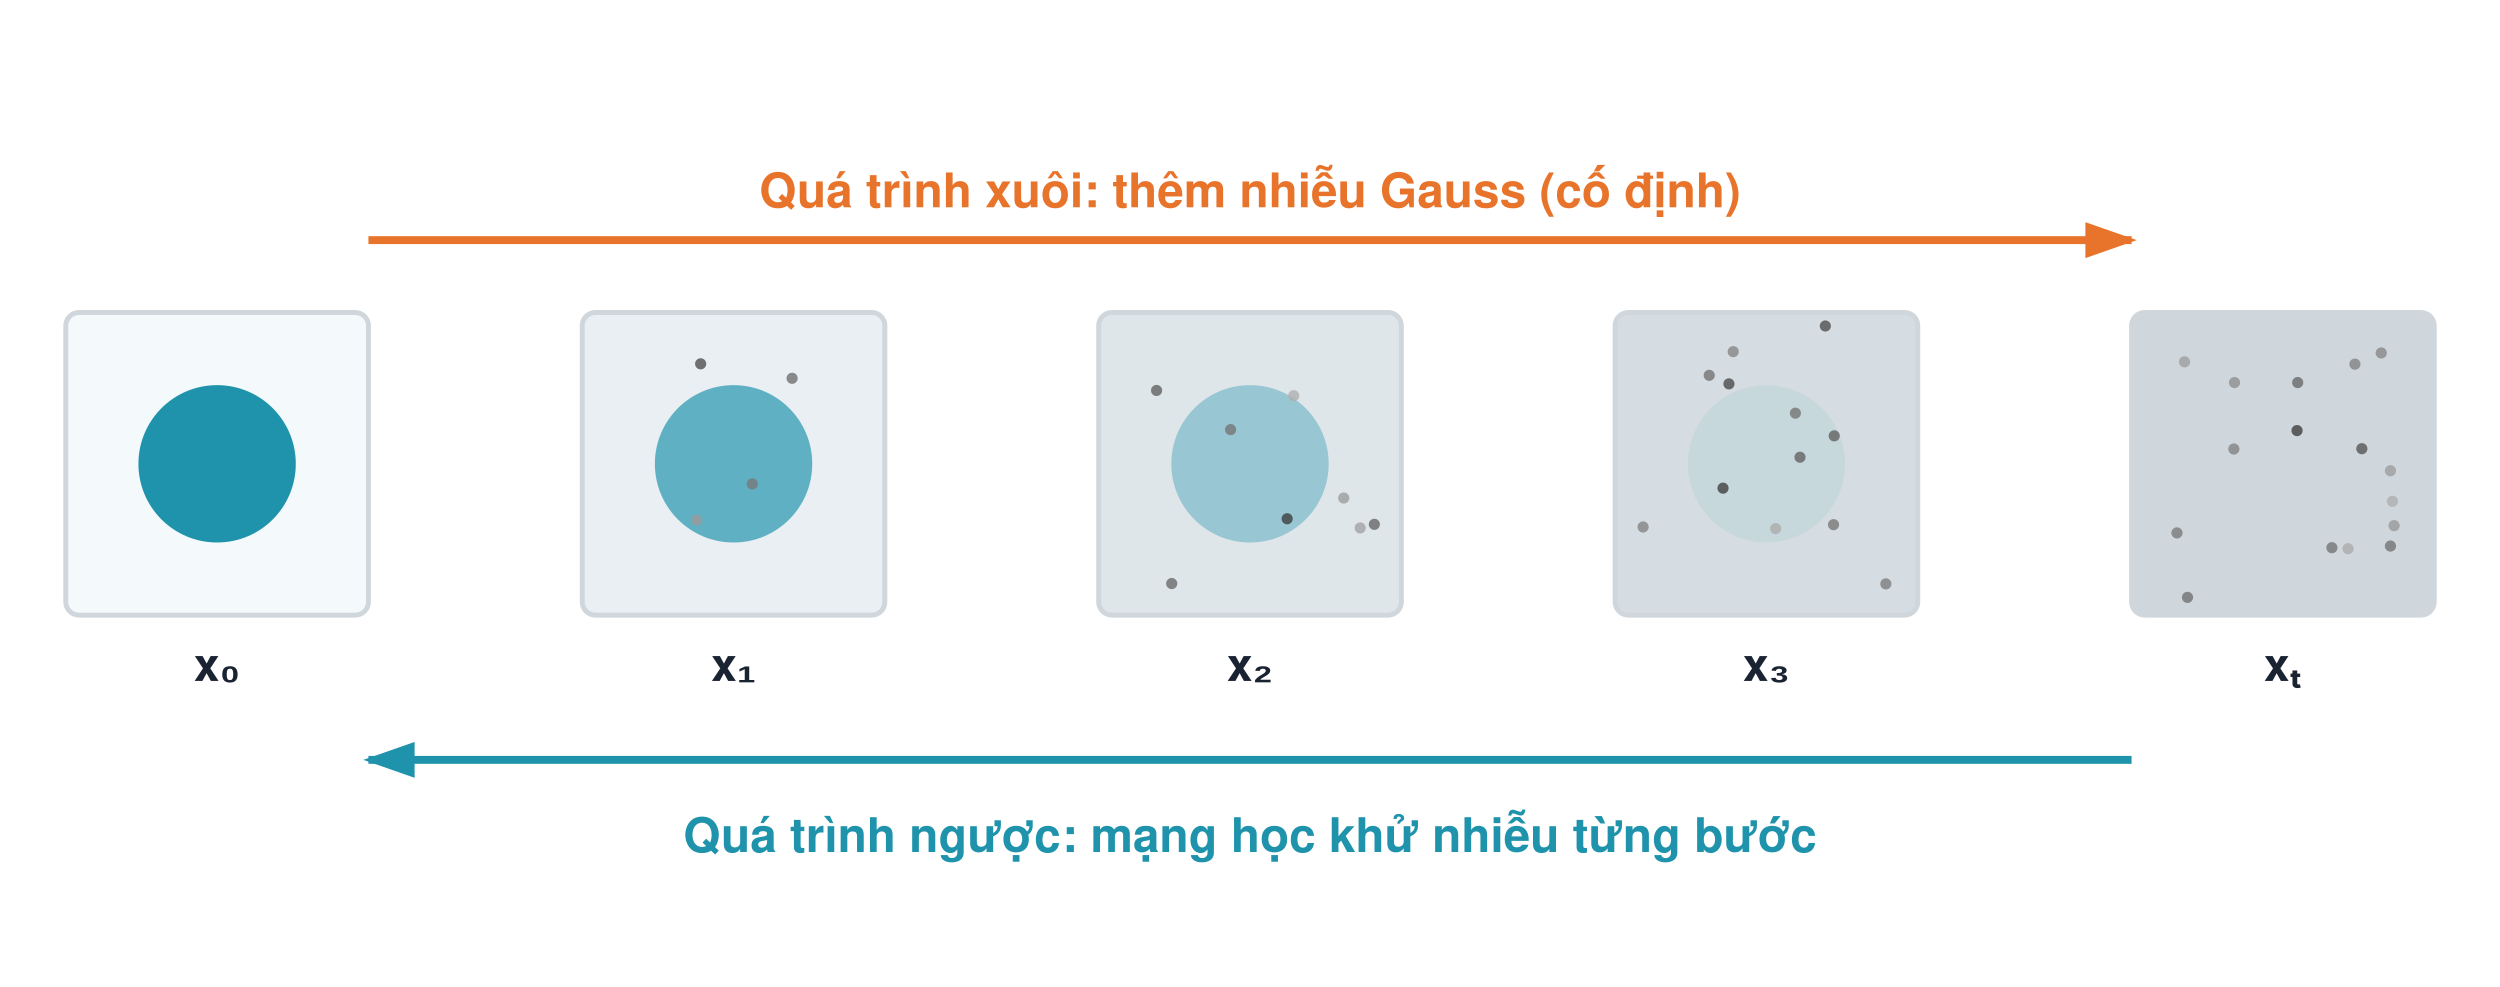
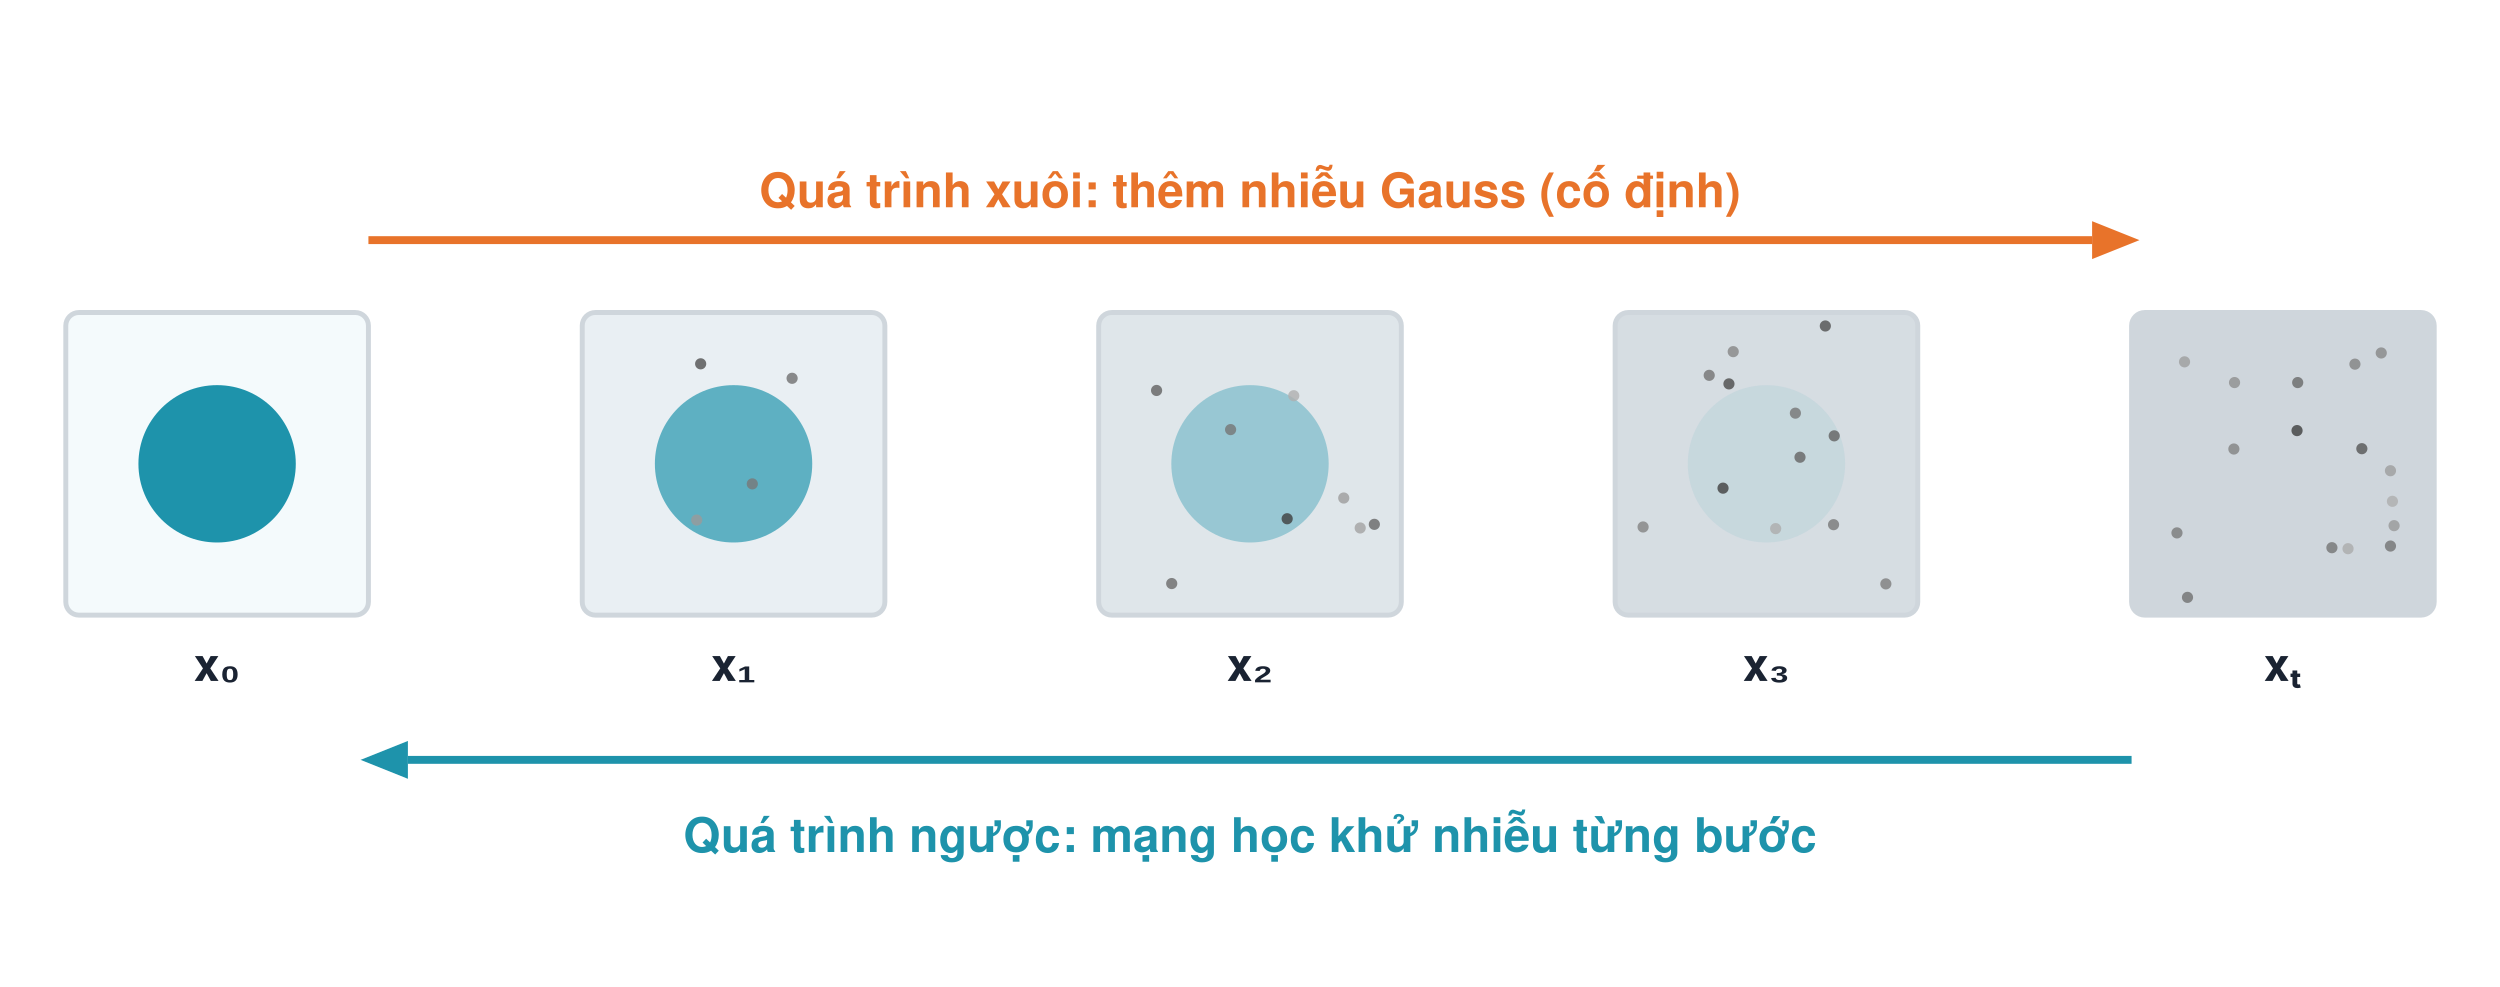
<svg xmlns="http://www.w3.org/2000/svg" viewBox="0 0 760 300" font-family="-apple-system, BlinkMacSystemFont, 'Segoe UI', Helvetica, Arial, sans-serif">
  <defs>
-     <marker id="arr" viewBox="0 0 10 10" markerWidth="6.5" markerHeight="6.5" refX="9" refY="5" orient="auto" markerUnits="strokeWidth">
-       <path d="M0,1.5 L10,5 L0,8.5 Z" fill="#1a2332" />
+     <marker id="arr" viewBox="0 0 10 10" markerWidth="6" markerHeight="6" refX="0" refY="5" orient="auto" markerUnits="strokeWidth">
+       <path d="M0,1 L10,5 L0,9 Z" fill="#1a2332" />
    </marker>
-     <marker id="arr-o" viewBox="0 0 10 10" markerWidth="6.5" markerHeight="6.5" refX="9" refY="5" orient="auto" markerUnits="strokeWidth">
-       <path d="M0,1.5 L10,5 L0,8.5 Z" fill="#e8732a" />
+     <marker id="arr-o" viewBox="0 0 10 10" markerWidth="6" markerHeight="6" refX="0" refY="5" orient="auto" markerUnits="strokeWidth">
+       <path d="M0,1 L10,5 L0,9 Z" fill="#e8732a" />
    </marker>
-     <marker id="arr-b" viewBox="0 0 10 10" markerWidth="6.5" markerHeight="6.5" refX="9" refY="5" orient="auto" markerUnits="strokeWidth">
-       <path d="M0,1.5 L10,5 L0,8.5 Z" fill="#1E93AB" />
+     <marker id="arr-b" viewBox="0 0 10 10" markerWidth="6" markerHeight="6" refX="0" refY="5" orient="auto" markerUnits="strokeWidth">
+       <path d="M0,1 L10,5 L0,9 Z" fill="#1E93AB" />
    </marker>
  </defs>
  <rect x="20.0" y="95" width="92" height="92" rx="4" fill="rgb(244,250,252)" stroke="#cfd6dc" stroke-width="1.5" />
  <circle cx="66.0" cy="141.0" r="23.92" fill="#1E93AB" opacity="1.00" />
  <text x="66.0" y="207" text-anchor="middle" font-size="14" font-weight="600" fill="#1a2332">x₀</text>
  <rect x="177.0" y="95" width="92" height="92" rx="4" fill="rgb(233,239,243)" stroke="#cfd6dc" stroke-width="1.5" />
  <circle cx="223.0" cy="141.0" r="23.92" fill="#1E93AB" opacity="0.68" />
  <circle cx="213.0" cy="110.6" r="1.7" fill="rgb(80,80,80)" opacity="0.8" />
  <circle cx="240.8" cy="115.0" r="1.7" fill="rgb(111,111,111)" opacity="0.8" />
  <circle cx="228.7" cy="147.1" r="1.7" fill="rgb(120,120,120)" opacity="0.8" />
  <circle cx="211.8" cy="158.1" r="1.7" fill="rgb(154,154,154)" opacity="0.8" />
  <text x="223.0" y="207" text-anchor="middle" font-size="14" font-weight="600" fill="#1a2332">x₁</text>
  <rect x="334.0" y="95" width="92" height="92" rx="4" fill="rgb(223,230,234)" stroke="#cfd6dc" stroke-width="1.5" />
  <circle cx="380.0" cy="141.0" r="23.92" fill="#1E93AB" opacity="0.37" />
  <circle cx="356.2" cy="177.4" r="1.7" fill="rgb(106,106,106)" opacity="0.8" />
  <circle cx="393.3" cy="120.3" r="1.7" fill="rgb(175,175,175)" opacity="0.8" />
  <circle cx="374.1" cy="130.6" r="1.7" fill="rgb(117,117,117)" opacity="0.8" />
  <circle cx="417.8" cy="159.4" r="1.7" fill="rgb(103,103,103)" opacity="0.8" />
  <circle cx="391.3" cy="157.7" r="1.7" fill="rgb(62,62,62)" opacity="0.8" />
  <circle cx="413.5" cy="160.5" r="1.7" fill="rgb(163,163,163)" opacity="0.8" />
  <circle cx="351.6" cy="118.7" r="1.7" fill="rgb(98,98,98)" opacity="0.8" />
  <circle cx="408.5" cy="151.4" r="1.7" fill="rgb(156,156,156)" opacity="0.8" />
  <text x="380.0" y="207" text-anchor="middle" font-size="14" font-weight="600" fill="#1a2332">x₂</text>
  <rect x="491.0" y="95" width="92" height="92" rx="4" fill="rgb(214,221,226)" stroke="#cfd6dc" stroke-width="1.5" />
  <circle cx="537.0" cy="141.0" r="23.92" fill="#1E93AB" opacity="0.08" />
  <circle cx="499.5" cy="160.2" r="1.7" fill="rgb(131,131,131)" opacity="0.8" />
  <circle cx="545.8" cy="125.6" r="1.7" fill="rgb(118,118,118)" opacity="0.8" />
  <circle cx="519.6" cy="114.1" r="1.7" fill="rgb(115,115,115)" opacity="0.8" />
  <circle cx="539.8" cy="160.7" r="1.7" fill="rgb(172,172,172)" opacity="0.8" />
  <circle cx="557.6" cy="132.5" r="1.7" fill="rgb(98,98,98)" opacity="0.8" />
  <circle cx="523.8" cy="148.4" r="1.7" fill="rgb(64,64,64)" opacity="0.8" />
  <circle cx="557.4" cy="159.5" r="1.7" fill="rgb(120,120,120)" opacity="0.8" />
  <circle cx="525.6" cy="116.7" r="1.7" fill="rgb(75,75,75)" opacity="0.8" />
  <circle cx="547.2" cy="139.0" r="1.7" fill="rgb(100,100,100)" opacity="0.8" />
  <circle cx="573.3" cy="177.5" r="1.7" fill="rgb(125,125,125)" opacity="0.8" />
  <circle cx="554.9" cy="99.1" r="1.7" fill="rgb(80,80,80)" opacity="0.8" />
  <circle cx="526.9" cy="106.9" r="1.7" fill="rgb(134,134,134)" opacity="0.8" />
  <text x="537.0" y="207" text-anchor="middle" font-size="14" font-weight="600" fill="#1a2332">x₃</text>
  <rect x="648.0" y="95" width="92" height="92" rx="4" fill="rgb(207,214,220)" stroke="#cfd6dc" stroke-width="1.5" />
  <circle cx="726.7" cy="143.1" r="1.7" fill="rgb(157,157,157)" opacity="0.8" />
  <circle cx="698.3" cy="130.9" r="1.7" fill="rgb(62,62,62)" opacity="0.8" />
  <circle cx="665.0" cy="181.6" r="1.7" fill="rgb(113,113,113)" opacity="0.8" />
  <circle cx="661.8" cy="162.0" r="1.7" fill="rgb(121,121,121)" opacity="0.8" />
  <circle cx="723.9" cy="107.3" r="1.7" fill="rgb(135,135,135)" opacity="0.8" />
  <circle cx="718.0" cy="136.4" r="1.7" fill="rgb(85,85,85)" opacity="0.8" />
  <circle cx="679.3" cy="116.3" r="1.7" fill="rgb(142,142,142)" opacity="0.8" />
  <circle cx="726.7" cy="166.0" r="1.7" fill="rgb(115,115,115)" opacity="0.8" />
  <circle cx="727.3" cy="152.4" r="1.7" fill="rgb(174,174,174)" opacity="0.8" />
  <circle cx="715.9" cy="110.7" r="1.7" fill="rgb(130,130,130)" opacity="0.8" />
  <circle cx="727.8" cy="159.8" r="1.7" fill="rgb(152,152,152)" opacity="0.8" />
  <circle cx="713.8" cy="166.8" r="1.7" fill="rgb(171,171,171)" opacity="0.8" />
  <circle cx="708.9" cy="166.5" r="1.7" fill="rgb(116,116,116)" opacity="0.8" />
  <circle cx="664.1" cy="110.0" r="1.7" fill="rgb(158,158,158)" opacity="0.8" />
  <circle cx="698.5" cy="116.3" r="1.7" fill="rgb(105,105,105)" opacity="0.8" />
  <circle cx="679.1" cy="136.5" r="1.7" fill="rgb(130,130,130)" opacity="0.8" />
  <text x="694.0" y="207" text-anchor="middle" font-size="14" font-weight="600" fill="#1a2332">xₜ</text>
-   <line x1="112.0" y1="73" x2="648.0" y2="73" stroke="#e8732a" stroke-width="2.4" marker-end="url(#arr-o)" />
-   <line x1="648.0" y1="231" x2="112.0" y2="231" stroke="#1E93AB" stroke-width="2.4" marker-end="url(#arr-b)" />
+   <line x1="112.0" y1="73" x2="636.0" y2="73" stroke="#e8732a" stroke-width="2.4" marker-end="url(#arr-o)" />
+   <line x1="648.0" y1="231" x2="124.0" y2="231" stroke="#1E93AB" stroke-width="2.4" marker-end="url(#arr-b)" />
  <text x="380.0" y="63" text-anchor="middle" font-size="14.5" font-weight="600" fill="#e8732a">Quá trình xuôi: thêm nhiễu Gauss (cố định)</text>
  <text x="380.0" y="259" text-anchor="middle" font-size="14.5" font-weight="600" fill="#1E93AB">Quá trình ngược: mạng học khử nhiễu từng bước</text>
</svg>
